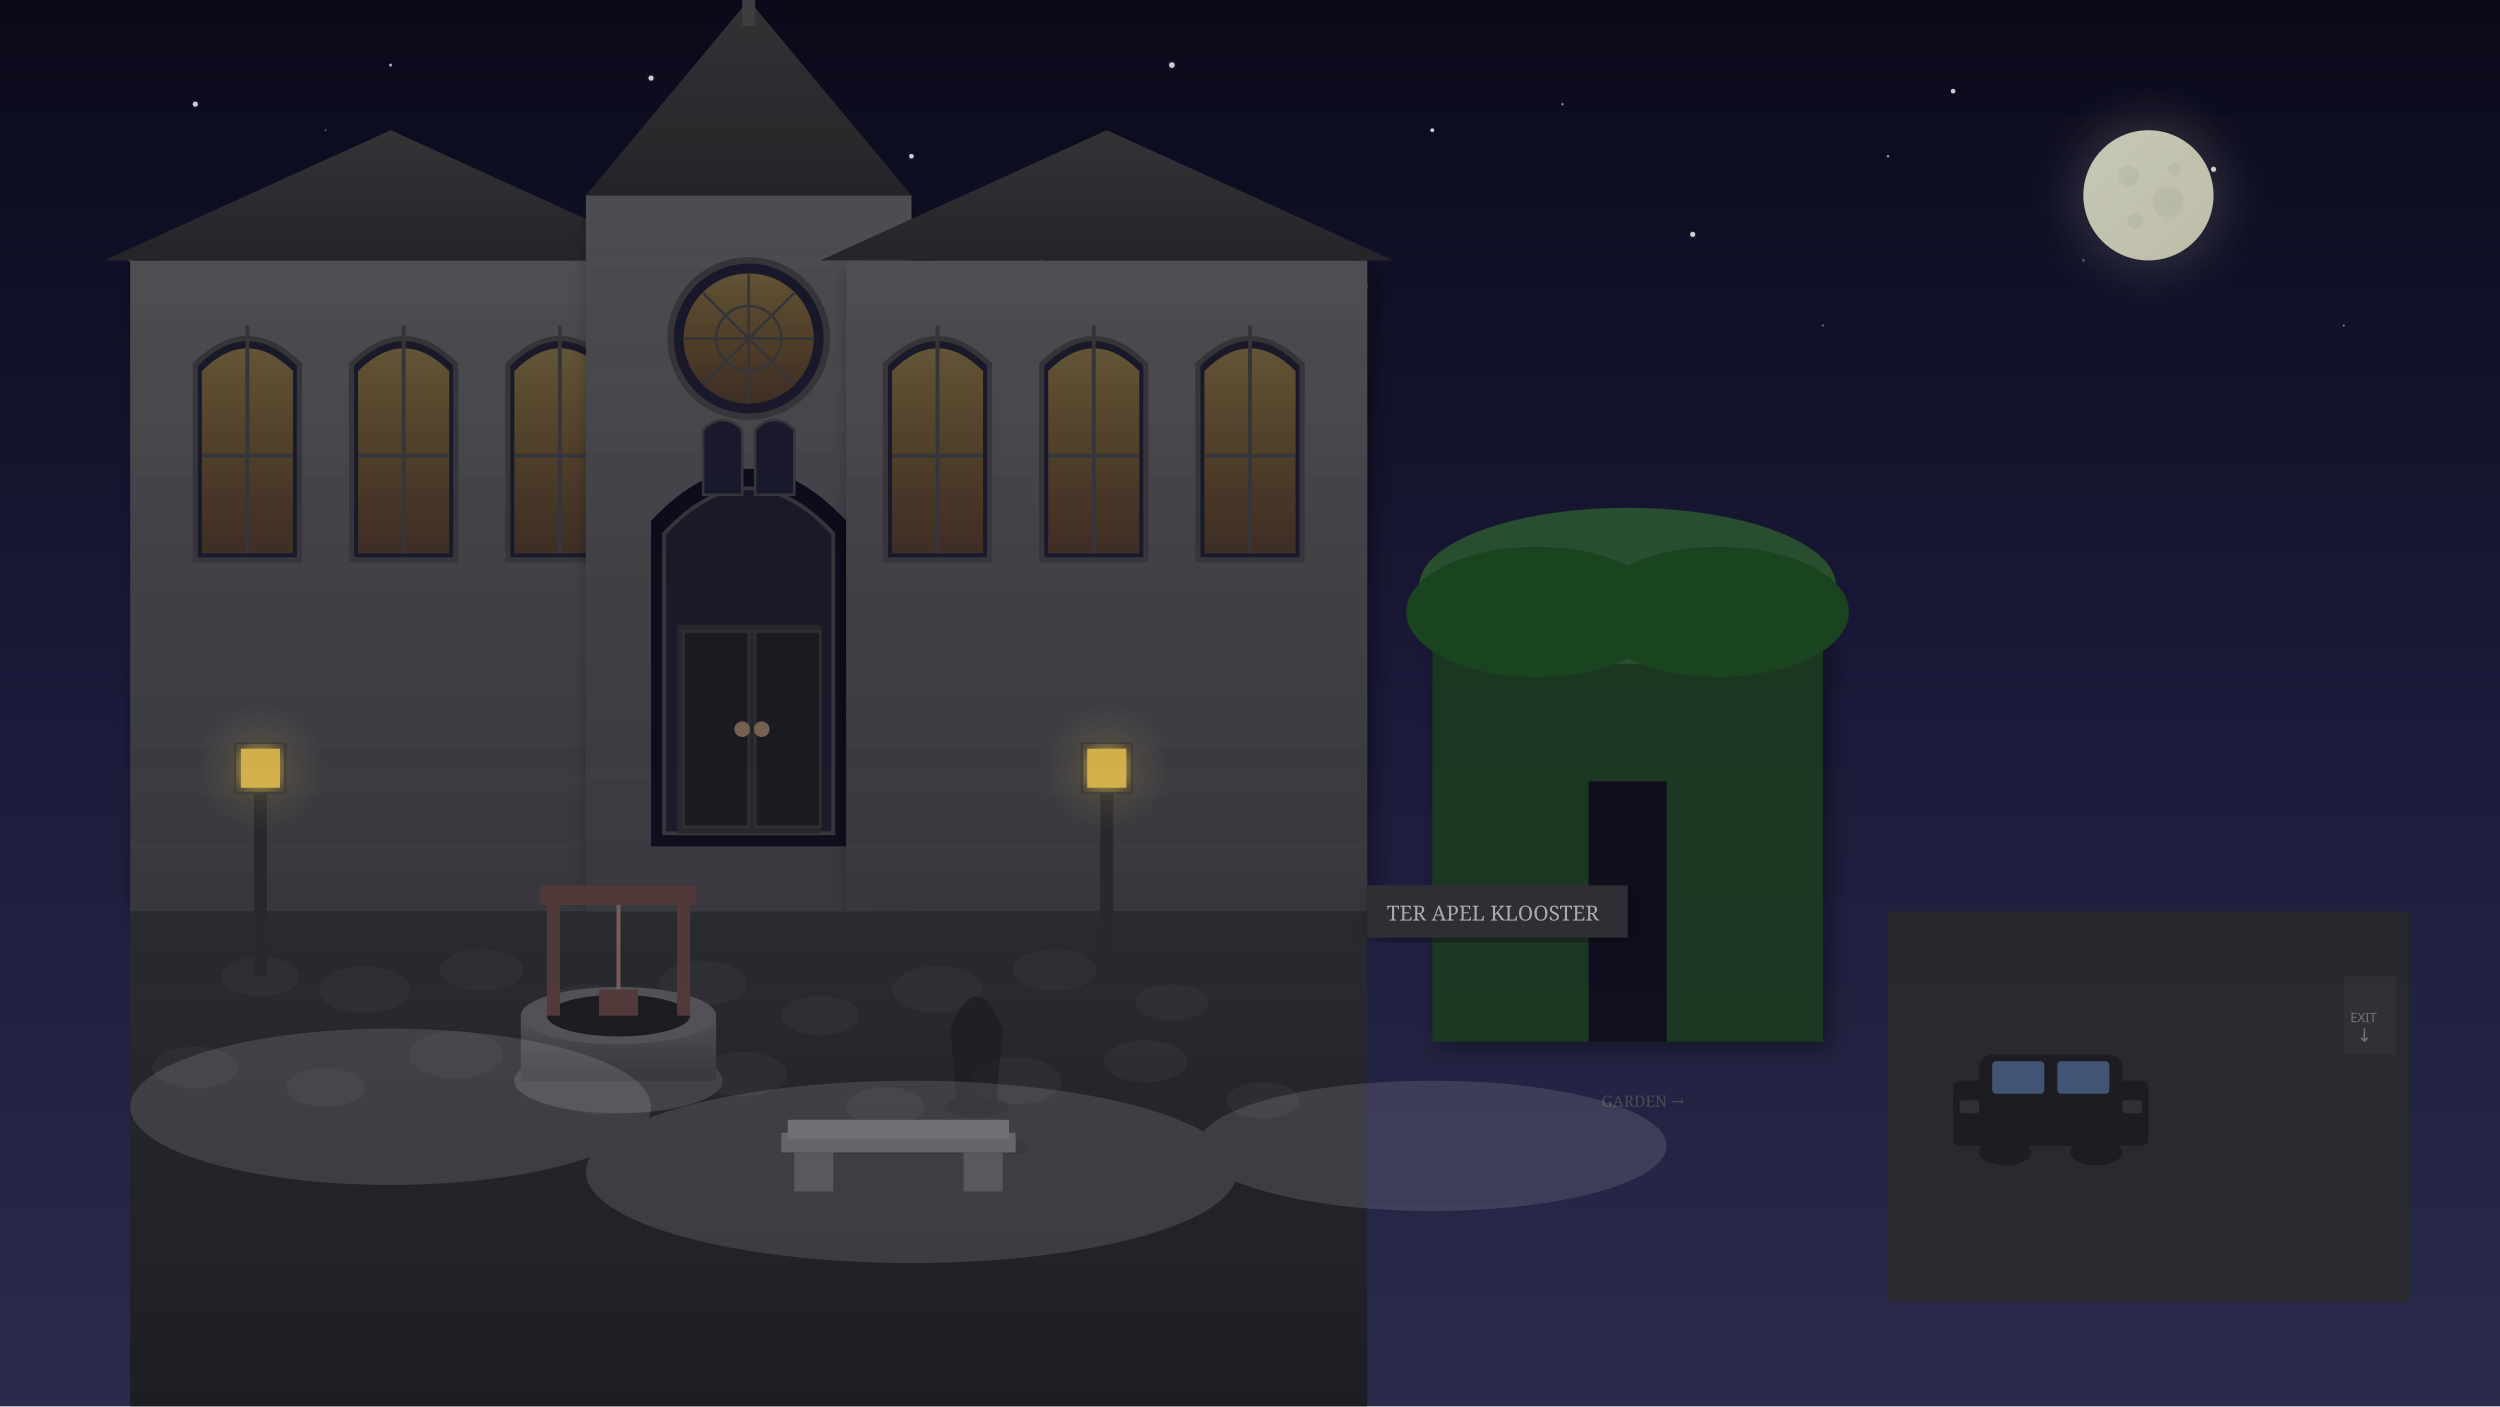
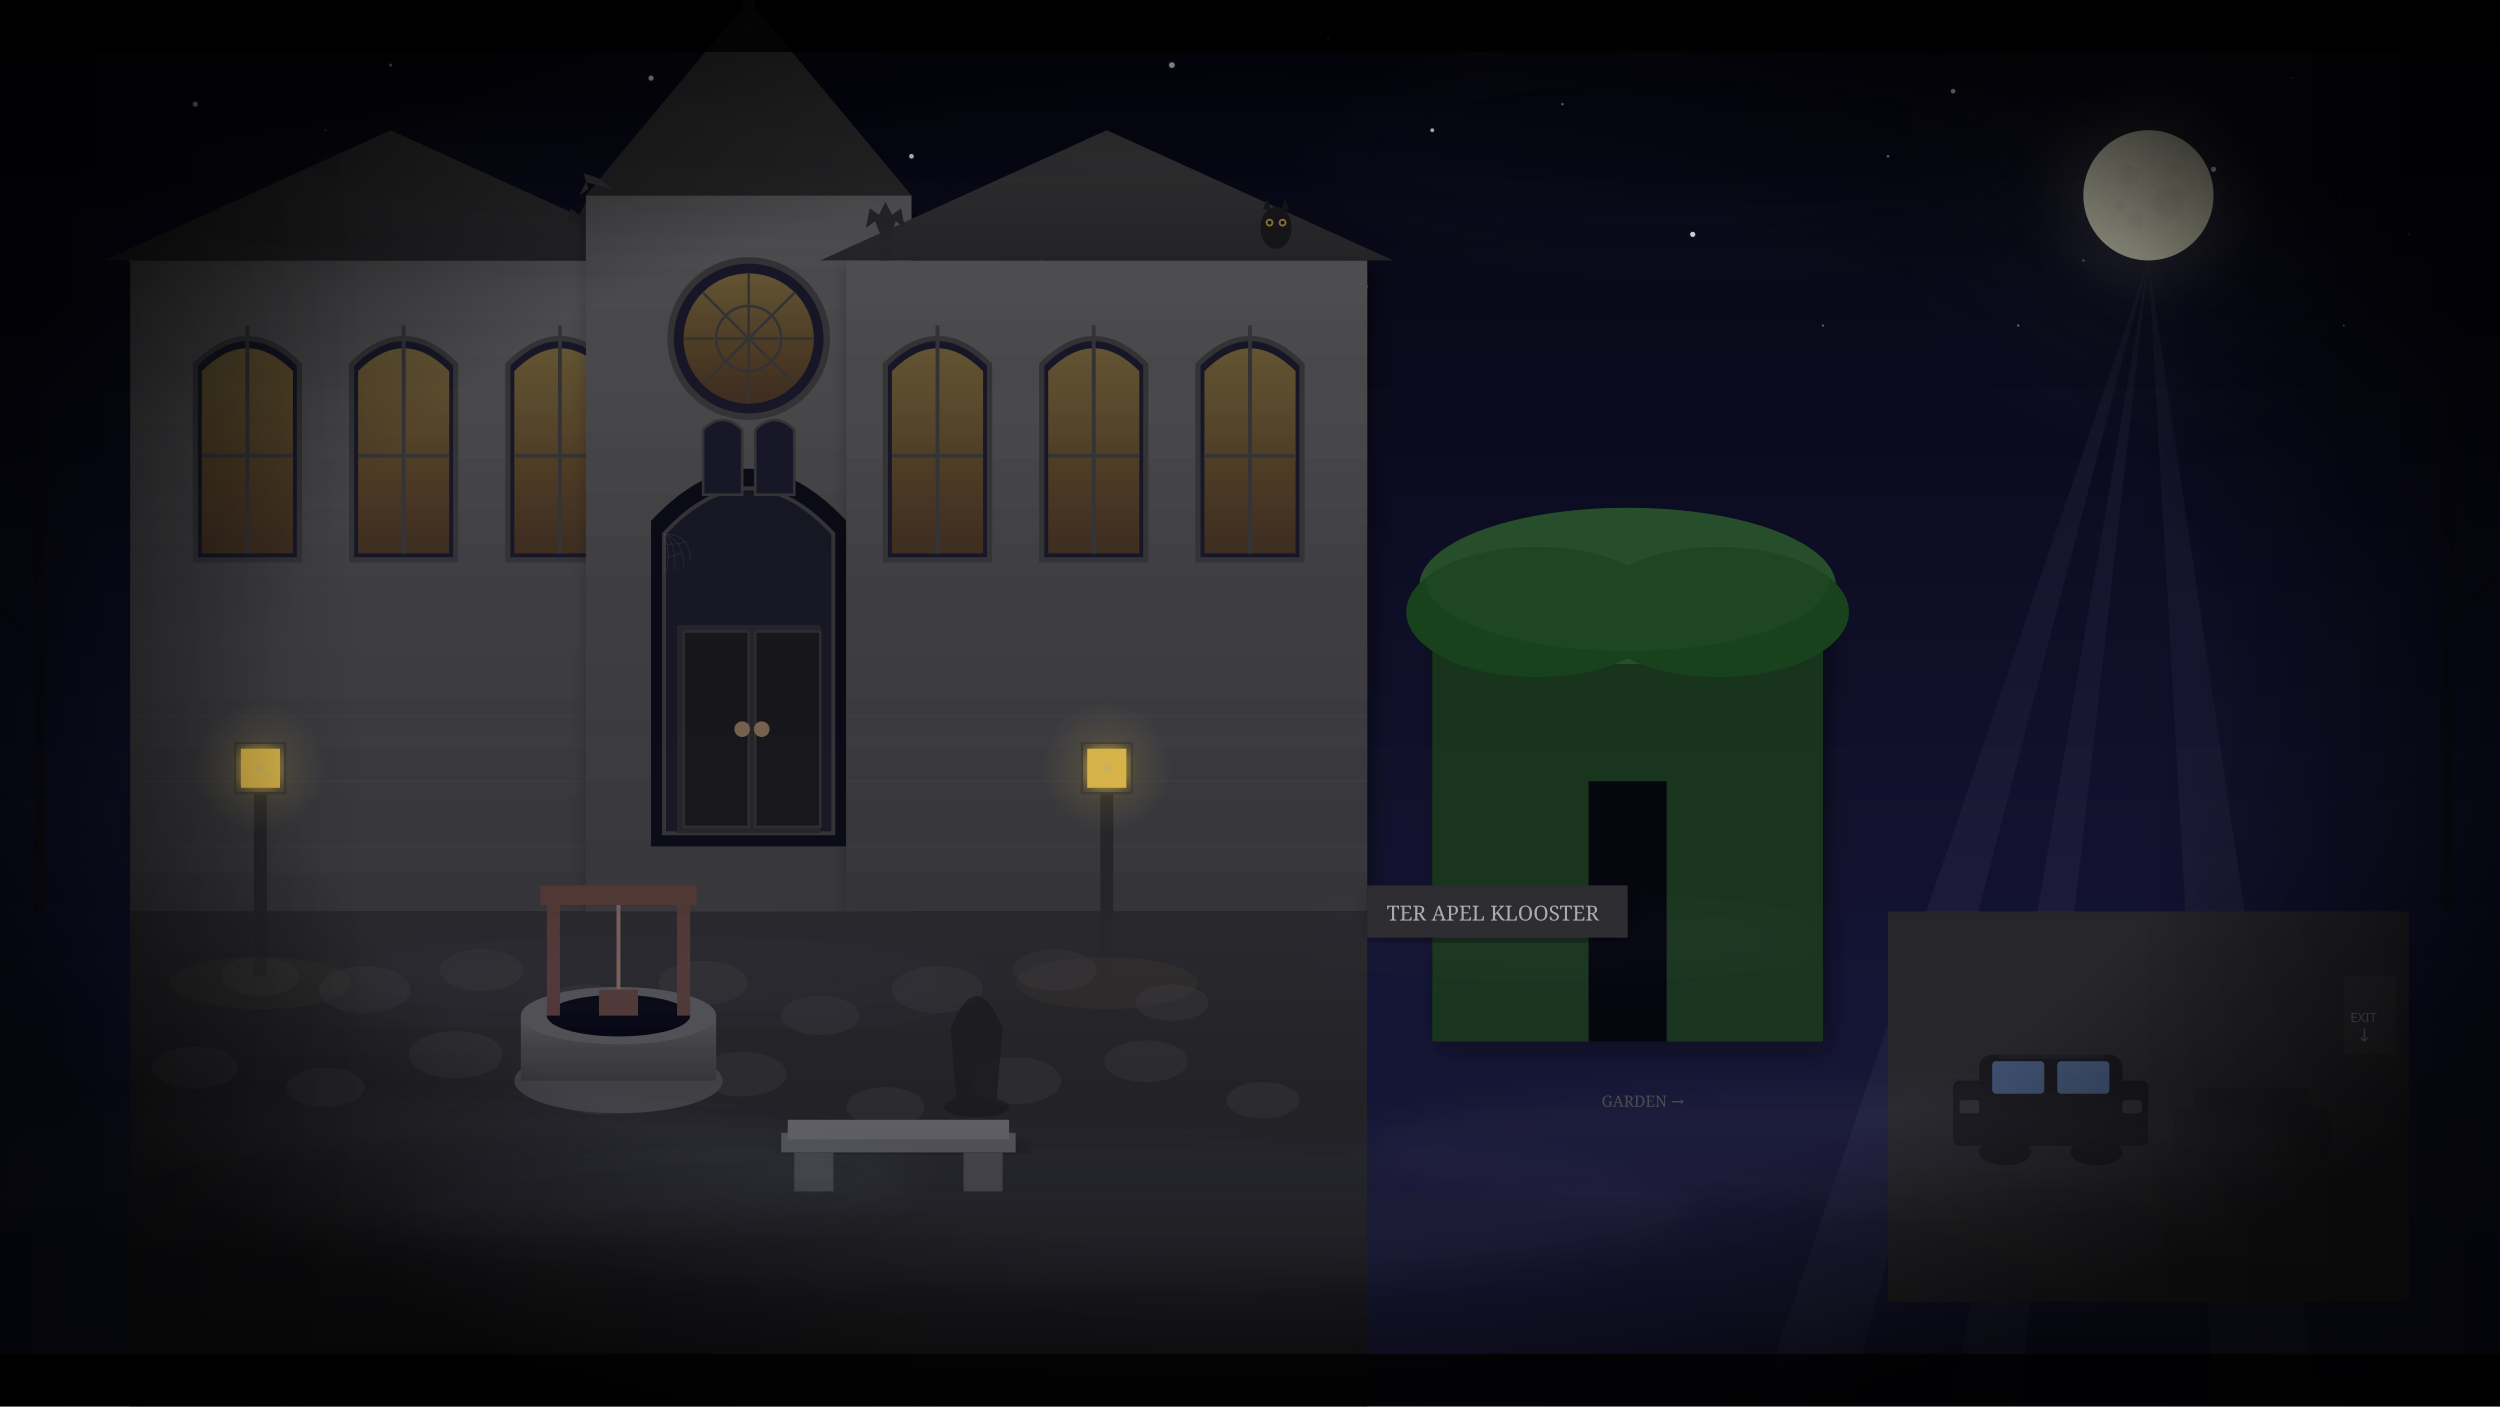
<svg xmlns="http://www.w3.org/2000/svg" viewBox="0 0 1920 1080">
  <defs>
    <linearGradient id="nightSkyGrad" x1="0%" y1="0%" x2="0%" y2="100%">
-       <stop offset="0%" style="stop-color:#0a0a1a" />
-       <stop offset="50%" style="stop-color:#1a1a3a" />
-       <stop offset="100%" style="stop-color:#2a2a4a" />
+       <stop offset="0%" style="stop-color:#050510" />
+       <stop offset="40%" style="stop-color:#0d0d25" />
+       <stop offset="70%" style="stop-color:#151535" />
+       <stop offset="100%" style="stop-color:#1a1a3a" />
    </linearGradient>
    <linearGradient id="stoneWallGrad" x1="0%" y1="0%" x2="0%" y2="100%">
      <stop offset="0%" style="stop-color:#5D5D5D" />
      <stop offset="50%" style="stop-color:#4A4A4A" />
      <stop offset="100%" style="stop-color:#3D3D3D" />
    </linearGradient>
    <linearGradient id="darkStoneGrad" x1="0%" y1="0%" x2="0%" y2="100%">
      <stop offset="0%" style="stop-color:#3D3D3D" />
      <stop offset="100%" style="stop-color:#2A2A2A" />
    </linearGradient>
    <linearGradient id="groundGrad" x1="0%" y1="0%" x2="0%" y2="100%">
      <stop offset="0%" style="stop-color:#2D2D2D" />
      <stop offset="100%" style="stop-color:#1A1A1A" />
    </linearGradient>
    <linearGradient id="moonGrad" x1="0%" y1="0%" x2="100%" y2="100%">
      <stop offset="0%" style="stop-color:#F5F5DC" />
      <stop offset="100%" style="stop-color:#E8E8C8" />
    </linearGradient>
    <radialGradient id="moonGlow" cx="50%" cy="50%" r="50%">
-       <stop offset="0%" style="stop-color:#F5F5DC;stop-opacity:0.3" />
+       <stop offset="0%" style="stop-color:#F5F5DC;stop-opacity:0.35" />
+       <stop offset="60%" style="stop-color:#C0C0A0;stop-opacity:0.12" />
      <stop offset="100%" style="stop-color:#F5F5DC;stop-opacity:0" />
+     </radialGradient>
+     <radialGradient id="moonHalo" cx="50%" cy="50%" r="50%">
+       <stop offset="0%" style="stop-color:#8888AA;stop-opacity:0.08" />
+       <stop offset="100%" style="stop-color:#8888AA;stop-opacity:0" />
    </radialGradient>
    <radialGradient id="lampGlow" cx="50%" cy="50%" r="50%">
      <stop offset="0%" style="stop-color:#FFD54F;stop-opacity:0.6" />
      <stop offset="50%" style="stop-color:#FFD54F;stop-opacity:0.2" />
      <stop offset="100%" style="stop-color:#FFD54F;stop-opacity:0" />
    </radialGradient>
+     <radialGradient id="lampGlowFlicker" cx="50%" cy="50%" r="50%">
+       <stop offset="0%" style="stop-color:#FFCC33;stop-opacity:0.7" />
+       <stop offset="30%" style="stop-color:#FFD54F;stop-opacity:0.4" />
+       <stop offset="70%" style="stop-color:#FF8800;stop-opacity:0.1" />
+       <stop offset="100%" style="stop-color:#FFD54F;stop-opacity:0" />
+     </radialGradient>
    <linearGradient id="windowGlowGrad" x1="0%" y1="0%" x2="0%" y2="100%">
      <stop offset="0%" style="stop-color:#FFD54F;stop-opacity:0.4" />
      <stop offset="100%" style="stop-color:#FFA000;stop-opacity:0.2" />
+     </linearGradient>
+     <linearGradient id="fogGrad1" x1="0%" y1="0%" x2="100%" y2="0%">
+       <stop offset="0%" style="stop-color:#8888AA;stop-opacity:0" />
+       <stop offset="30%" style="stop-color:#8888AA;stop-opacity:0.12" />
+       <stop offset="70%" style="stop-color:#8888AA;stop-opacity:0.12" />
+       <stop offset="100%" style="stop-color:#8888AA;stop-opacity:0" />
+     </linearGradient>
+     <linearGradient id="fogGrad2" x1="0%" y1="0%" x2="100%" y2="0%">
+       <stop offset="0%" style="stop-color:#9999BB;stop-opacity:0" />
+       <stop offset="40%" style="stop-color:#9999BB;stop-opacity:0.08" />
+       <stop offset="60%" style="stop-color:#9999BB;stop-opacity:0.08" />
+       <stop offset="100%" style="stop-color:#9999BB;stop-opacity:0" />
+     </linearGradient>
+     <linearGradient id="vignetteH" x1="0%" y1="0%" x2="100%" y2="0%">
+       <stop offset="0%" style="stop-color:#000;stop-opacity:0.7" />
+       <stop offset="15%" style="stop-color:#000;stop-opacity:0" />
+       <stop offset="85%" style="stop-color:#000;stop-opacity:0" />
+       <stop offset="100%" style="stop-color:#000;stop-opacity:0.7" />
+     </linearGradient>
+     <linearGradient id="vignetteV" x1="0%" y1="0%" x2="0%" y2="100%">
+       <stop offset="0%" style="stop-color:#000;stop-opacity:0.5" />
+       <stop offset="20%" style="stop-color:#000;stop-opacity:0" />
+       <stop offset="80%" style="stop-color:#000;stop-opacity:0" />
+       <stop offset="100%" style="stop-color:#000;stop-opacity:0.6" />
+     </linearGradient>
+     <radialGradient id="vignetteRadial" cx="50%" cy="50%" r="55%">
+       <stop offset="0%" style="stop-color:#000;stop-opacity:0" />
+       <stop offset="70%" style="stop-color:#000;stop-opacity:0" />
+       <stop offset="100%" style="stop-color:#000;stop-opacity:0.65" />
+     </radialGradient>
+     <linearGradient id="moonRayGrad" x1="0%" y1="0%" x2="0%" y2="100%">
+       <stop offset="0%" style="stop-color:#C0C0DD;stop-opacity:0.06" />
+       <stop offset="100%" style="stop-color:#C0C0DD;stop-opacity:0" />
    </linearGradient>
    <filter id="moonBlur">
      <feGaussianBlur stdDeviation="10" />
    </filter>
    <filter id="shadow">
      <feDropShadow dx="5" dy="5" stdDeviation="8" flood-opacity="0.5" />
    </filter>
    <filter id="glow">
      <feGaussianBlur stdDeviation="4" result="blur" />
      <feMerge>
        <feMergeNode in="blur" />
        <feMergeNode in="SourceGraphic" />
      </feMerge>
    </filter>
    <filter id="strongGlow">
      <feGaussianBlur stdDeviation="8" result="blur" />
      <feMerge>
        <feMergeNode in="blur" />
        <feMergeNode in="SourceGraphic" />
      </feMerge>
    </filter>
+     <filter id="softGlow">
+       <feGaussianBlur stdDeviation="3" result="blur" />
+       <feMerge>
+         <feMergeNode in="blur" />
+         <feMergeNode in="SourceGraphic" />
+       </feMerge>
+     </filter>
+     <filter id="filmGrain" x="0%" y="0%" width="100%" height="100%">
+       <feTurbulence type="fractalNoise" baseFrequency="0.85" numOctaves="4" stitchTiles="stitch" result="noise" />
+       <feColorMatrix type="saturate" values="0" in="noise" result="grayNoise" />
+       <feBlend in="SourceGraphic" in2="grayNoise" mode="multiply" result="blend" />
+       <feComponentTransfer in="blend">
+         <feFuncA type="linear" slope="1" />
+       </feComponentTransfer>
+     </filter>
+     <filter id="fogBlur">
+       <feGaussianBlur stdDeviation="20" />
+     </filter>
+     <filter id="mistBlur">
+       <feGaussianBlur stdDeviation="12" />
+     </filter>
  </defs>
  <rect width="1920" height="1080" fill="url(#nightSkyGrad)" />
+   <ellipse cx="400" cy="200" rx="350" ry="100" fill="#1a1a3a" opacity="0.15" filter="url(#fogBlur)" />
+   <ellipse cx="1300" cy="120" rx="280" ry="80" fill="#1a1a3a" opacity="0.1" filter="url(#fogBlur)" />
  <g fill="#fff">
    <circle cx="150" cy="80" r="2" filter="url(#glow)" />
    <circle cx="350" cy="150" r="1.5" filter="url(#glow)" />
    <circle cx="500" cy="60" r="2" filter="url(#glow)" />
    <circle cx="700" cy="120" r="1.8" filter="url(#glow)" />
    <circle cx="900" cy="50" r="2.2" filter="url(#glow)" />
    <circle cx="1100" cy="100" r="1.5" filter="url(#glow)" />
    <circle cx="1300" cy="180" r="2" filter="url(#glow)" />
    <circle cx="1500" cy="70" r="1.8" filter="url(#glow)" />
    <circle cx="1700" cy="130" r="2" filter="url(#glow)" />
    <circle cx="100" cy="200" r="1" opacity="0.5" />
    <circle cx="250" cy="100" r="0.8" opacity="0.4" />
    <circle cx="400" cy="220" r="1" opacity="0.6" />
    <circle cx="550" cy="180" r="0.8" opacity="0.5" />
    <circle cx="650" cy="250" r="1" opacity="0.4" />
    <circle cx="800" cy="200" r="0.8" opacity="0.6" />
    <circle cx="950" cy="150" r="1" opacity="0.5" />
    <circle cx="1050" cy="220" r="0.8" opacity="0.4" />
    <circle cx="1200" cy="80" r="1" opacity="0.6" />
    <circle cx="1400" cy="250" r="0.8" opacity="0.5" />
    <circle cx="1600" cy="200" r="1" opacity="0.4" />
    <circle cx="1800" cy="250" r="0.8" opacity="0.6" />
+     <circle cx="60" cy="40" r="0.7" opacity="0.3" />
+     <circle cx="1760" cy="60" r="0.9" opacity="0.35" />
+     <circle cx="1850" cy="180" r="0.8" opacity="0.4" />
+     <circle cx="450" cy="300" r="0.6" opacity="0.25" />
+     <circle cx="1020" cy="30" r="0.9" opacity="0.5" />
    <circle cx="300" cy="50" r="1.2" opacity="0.8">
-       <animate attributeName="opacity" values="0.8;0.3;0.8" dur="2s" repeatCount="indefinite" />
+       <animate attributeName="opacity" values="0.8;0.2;0.8" dur="3.5s" repeatCount="indefinite" />
    </circle>
    <circle cx="600" cy="90" r="1" opacity="0.7">
-       <animate attributeName="opacity" values="0.7;0.2;0.7" dur="3s" repeatCount="indefinite" />
+       <animate attributeName="opacity" values="0.7;0.1;0.7" dur="4.2s" repeatCount="indefinite" />
    </circle>
    <circle cx="1000" cy="170" r="1.2" opacity="0.8">
-       <animate attributeName="opacity" values="0.8;0.3;0.8" dur="2.5s" repeatCount="indefinite" />
+       <animate attributeName="opacity" values="0.8;0.15;0.8" dur="5s" repeatCount="indefinite" />
    </circle>
    <circle cx="1450" cy="120" r="1" opacity="0.7">
-       <animate attributeName="opacity" values="0.7;0.2;0.7" dur="2s" repeatCount="indefinite" />
-     </circle>
-   </g>
-   <circle cx="1650" cy="150" r="80" fill="url(#moonGlow)" filter="url(#moonBlur)" />
+       <animate attributeName="opacity" values="0.7;0.1;0.7" dur="3s" repeatCount="indefinite" />
+     </circle>
+     <circle cx="200" cy="280" r="0.8" opacity="0.6">
+       <animate attributeName="opacity" values="0.6;0.05;0.6" dur="6s" repeatCount="indefinite" />
+     </circle>
+     <circle cx="1550" cy="250" r="0.9" opacity="0.5">
+       <animate attributeName="opacity" values="0.5;0.1;0.5" dur="4.8s" repeatCount="indefinite" />
+     </circle>
+     <circle cx="820" cy="35" r="1.5" opacity="0" filter="url(#glow)">
+       <animate attributeName="opacity" values="0;0;0;0.9;0;0;0" dur="12s" repeatCount="indefinite" />
+     </circle>
+   </g>
+   <circle cx="1650" cy="150" r="200" fill="url(#moonHalo)">
+     <animate attributeName="opacity" values="0.6;0.8;0.6" dur="8s" repeatCount="indefinite" />
+   </circle>
+   <circle cx="1650" cy="150" r="90" fill="url(#moonGlow)" filter="url(#moonBlur)" />
  <circle cx="1650" cy="150" r="50" fill="url(#moonGrad)" />
  <g fill="#D0D0B8" opacity="0.3">
    <circle cx="1635" cy="135" r="8" />
    <circle cx="1665" cy="155" r="12" />
    <circle cx="1640" cy="170" r="6" />
    <circle cx="1670" cy="130" r="5" />
+     <circle cx="1628" cy="158" r="4" />
+   </g>
+   <g opacity="0.06">
+     <polygon points="1650,200 1500,1080 1550,1080" fill="#C0C0DD">
+       <animate attributeName="opacity" values="1;0.5;1" dur="7s" repeatCount="indefinite" />
+     </polygon>
+     <polygon points="1650,200 1700,1080 1780,1080" fill="#C0C0DD">
+       <animate attributeName="opacity" values="0.7;1;0.7" dur="9s" repeatCount="indefinite" />
+     </polygon>
+     <polygon points="1650,200 1350,1080 1420,1080" fill="#C0C0DD">
+       <animate attributeName="opacity" values="0.5;0.8;0.5" dur="11s" repeatCount="indefinite" />
+     </polygon>
+   </g>
+   <g opacity="0">
+     <ellipse cx="1650" cy="150" rx="120" ry="35" fill="#0d0d25" />
+     <ellipse cx="1610" cy="140" rx="80" ry="28" fill="#0d0d25" />
+     <ellipse cx="1690" cy="160" rx="90" ry="25" fill="#0d0d25" />
+     <animate attributeName="opacity" values="0;0;0.6;0.7;0.6;0;0;0;0;0" dur="30s" repeatCount="indefinite" />
+     <animateTransform attributeName="transform" type="translate" values="-300,0;0,0;300,0" dur="30s" repeatCount="indefinite" />
+   </g>
+   <g fill="#0a0a15" opacity="0.7">
+     <g transform="translate(30,320)">
+       <rect x="-4" y="0" width="8" height="380" rx="2" />
+       <line x1="0" y1="60" x2="-45" y2="10" stroke="#0a0a15" stroke-width="5" stroke-linecap="round" />
+       <line x1="0" y1="120" x2="55" y2="50" stroke="#0a0a15" stroke-width="4" stroke-linecap="round" />
+       <line x1="0" y1="180" x2="-35" y2="140" stroke="#0a0a15" stroke-width="3" stroke-linecap="round" />
+       <line x1="-45" y1="10" x2="-65" y2="-15" stroke="#0a0a15" stroke-width="3" stroke-linecap="round" />
+       <line x1="55" y1="50" x2="75" y2="25" stroke="#0a0a15" stroke-width="2" stroke-linecap="round" />
+     </g>
+     <g transform="translate(1880,280)">
+       <rect x="-5" y="0" width="10" height="420" rx="2" />
+       <line x1="0" y1="50" x2="50" y2="-10" stroke="#0a0a15" stroke-width="5" stroke-linecap="round" />
+       <line x1="0" y1="130" x2="-60" y2="70" stroke="#0a0a15" stroke-width="4" stroke-linecap="round" />
+       <line x1="0" y1="200" x2="40" y2="160" stroke="#0a0a15" stroke-width="3" stroke-linecap="round" />
+       <line x1="50" y1="-10" x2="70" y2="-35" stroke="#0a0a15" stroke-width="3" stroke-linecap="round" />
+       <line x1="-60" y1="70" x2="-80" y2="40" stroke="#0a0a15" stroke-width="2" stroke-linecap="round" />
+     </g>
  </g>
  <g transform="translate(100, 200)">
    <rect width="400" height="500" fill="url(#stoneWallGrad)" filter="url(#shadow)" />
    <g stroke="#555" stroke-width="1" opacity="0.3">
      <line x1="0" y1="50" x2="400" y2="50" />
      <line x1="0" y1="100" x2="400" y2="100" />
      <line x1="0" y1="150" x2="400" y2="150" />
      <line x1="0" y1="200" x2="400" y2="200" />
      <line x1="0" y1="250" x2="400" y2="250" />
      <line x1="0" y1="300" x2="400" y2="300" />
      <line x1="0" y1="350" x2="400" y2="350" />
      <line x1="0" y1="400" x2="400" y2="400" />
      <line x1="0" y1="450" x2="400" y2="450" />
    </g>
    <g transform="translate(50, 80)">
      <path d="M0,150 L0,0 Q40,-40 80,0 L80,150 Z" fill="#1a1a2a" stroke="#3D3D3D" stroke-width="4" />
-       <path d="M5,145 L5,5 Q40,-30 75,5 L75,145 Z" fill="url(#windowGlowGrad)" />
+       <path d="M5,145 L5,5 Q40,-30 75,5 L75,145 Z" fill="url(#windowGlowGrad)">
+         <animate attributeName="opacity" values="1;0.6;0.8;1;0.7;1" dur="7s" repeatCount="indefinite" />
+       </path>
      <line x1="40" y1="-30" x2="40" y2="145" stroke="#3D3D3D" stroke-width="3" />
      <line x1="5" y1="70" x2="75" y2="70" stroke="#3D3D3D" stroke-width="3" />
    </g>
    <g transform="translate(170, 80)">
      <path d="M0,150 L0,0 Q40,-40 80,0 L80,150 Z" fill="#1a1a2a" stroke="#3D3D3D" stroke-width="4" />
-       <path d="M5,145 L5,5 Q40,-30 75,5 L75,145 Z" fill="url(#windowGlowGrad)" />
+       <path d="M5,145 L5,5 Q40,-30 75,5 L75,145 Z" fill="url(#windowGlowGrad)">
+         <animate attributeName="opacity" values="0.8;1;0.6;0.9;1;0.7" dur="5.5s" repeatCount="indefinite" />
+       </path>
      <line x1="40" y1="-30" x2="40" y2="145" stroke="#3D3D3D" stroke-width="3" />
      <line x1="5" y1="70" x2="75" y2="70" stroke="#3D3D3D" stroke-width="3" />
    </g>
    <g transform="translate(290, 80)">
      <path d="M0,150 L0,0 Q40,-40 80,0 L80,150 Z" fill="#1a1a2a" stroke="#3D3D3D" stroke-width="4" />
-       <path d="M5,145 L5,5 Q40,-30 75,5 L75,145 Z" fill="url(#windowGlowGrad)" />
+       <path d="M5,145 L5,5 Q40,-30 75,5 L75,145 Z" fill="url(#windowGlowGrad)">
+         <animate attributeName="opacity" values="0.7;0.9;1;0.5;0.8;1" dur="8s" repeatCount="indefinite" />
+       </path>
      <line x1="40" y1="-30" x2="40" y2="145" stroke="#3D3D3D" stroke-width="3" />
      <line x1="5" y1="70" x2="75" y2="70" stroke="#3D3D3D" stroke-width="3" />
    </g>
    <polygon points="-20,0 200,-100 420,0" fill="url(#darkStoneGrad)" />
+     <g transform="translate(350,-10)" fill="#2A2A2A">
+       <path d="M0,0 L-8,-20 L-15,-15 L-12,-30 L-5,-25 L0,-35 L5,-25 L12,-30 L15,-15 L8,-20 Z" />
+       <rect x="-4" y="0" width="8" height="10" />
+     </g>
  </g>
  <g transform="translate(450, 50)">
    <rect y="100" width="250" height="600" fill="url(#stoneWallGrad)" filter="url(#shadow)" />
    <polygon points="0,100 125,-50 250,100" fill="url(#darkStoneGrad)" />
    <g transform="translate(125, -80)" fill="#4A4A4A">
      <rect x="-5" y="0" width="10" height="50" />
      <rect x="-20" y="10" width="40" height="10" />
+       <rect x="-7" y="-2" width="14" height="54" fill="#8888AA" opacity="0" filter="url(#softGlow)">
+         <animate attributeName="opacity" values="0;0.15;0;0;0" dur="10s" repeatCount="indefinite" />
+       </rect>
    </g>
    <g transform="translate(50, 150)">
      <circle r="60" cx="75" cy="60" fill="#1a1a2a" stroke="#3D3D3D" stroke-width="5" />
-       <circle r="50" cx="75" cy="60" fill="url(#windowGlowGrad)" />
+       <circle r="50" cx="75" cy="60" fill="url(#windowGlowGrad)">
+         <animate attributeName="opacity" values="1;0.5;0.8;0.3;0.9;1" dur="12s" repeatCount="indefinite" />
+       </circle>
      <g stroke="#3D3D3D" stroke-width="2" fill="none">
        <circle r="25" cx="75" cy="60" />
        <line x1="75" y1="10" x2="75" y2="110" />
        <line x1="25" y1="60" x2="125" y2="60" />
        <line x1="40" y1="25" x2="110" y2="95" />
        <line x1="40" y1="95" x2="110" y2="25" />
      </g>
    </g>
    <g transform="translate(50, 350)">
      <path d="M0,250 L0,0 Q75,-80 150,0 L150,250 Z" fill="#0a0a15" />
      <path d="M10,240 L10,10 Q75,-60 140,10 L140,240 Z" fill="#1a1a25" stroke="#3D3D3D" stroke-width="3" />
      <rect x="20" y="80" width="110" height="160" fill="#2a2a2a" />
      <rect x="25" y="85" width="50" height="150" fill="#1a1a1a" stroke="#333" stroke-width="2" />
      <rect x="80" y="85" width="50" height="150" fill="#1a1a1a" stroke="#333" stroke-width="2" />
      <circle cx="70" cy="160" r="6" fill="#8B7355" />
      <circle cx="85" cy="160" r="6" fill="#8B7355" />
+       <g stroke="#666" stroke-width="0.5" opacity="0.35" fill="none">
+         <path d="M10,10 Q30,10 30,30" />
+         <path d="M10,10 Q25,15 25,35" />
+         <path d="M10,10 Q20,18 18,38" />
+         <path d="M10,10 Q15,22 12,40" />
+         <line x1="10" y1="10" x2="10" y2="40" />
+         <path d="M12,18 Q22,18 28,16" />
+         <path d="M11,28 Q18,27 24,24" />
+       </g>
    </g>
    <g transform="translate(90, 280)">
      <path d="M0,50 L0,0 Q15,-15 30,0 L30,50 Z" fill="#1a1a2a" stroke="#3D3D3D" stroke-width="2" />
    </g>
    <g transform="translate(130, 280)">
      <path d="M0,50 L0,0 Q15,-15 30,0 L30,50 Z" fill="#1a1a2a" stroke="#3D3D3D" stroke-width="2" />
+     </g>
+     <g transform="translate(20, 95)" fill="#3D3D3D">
+       <path d="M0,0 L-20,-5 L-25,5 L-18,0 L-22,-12 L-10,-8 L0,0 Z" />
    </g>
  </g>
  <g transform="translate(650, 200)">
    <rect width="400" height="500" fill="url(#stoneWallGrad)" filter="url(#shadow)" />
    <g stroke="#555" stroke-width="1" opacity="0.3">
      <line x1="0" y1="50" x2="400" y2="50" />
      <line x1="0" y1="100" x2="400" y2="100" />
      <line x1="0" y1="150" x2="400" y2="150" />
      <line x1="0" y1="200" x2="400" y2="200" />
      <line x1="0" y1="250" x2="400" y2="250" />
      <line x1="0" y1="300" x2="400" y2="300" />
      <line x1="0" y1="350" x2="400" y2="350" />
      <line x1="0" y1="400" x2="400" y2="400" />
      <line x1="0" y1="450" x2="400" y2="450" />
    </g>
    <g transform="translate(30, 80)">
      <path d="M0,150 L0,0 Q40,-40 80,0 L80,150 Z" fill="#1a1a2a" stroke="#3D3D3D" stroke-width="4" />
-       <path d="M5,145 L5,5 Q40,-30 75,5 L75,145 Z" fill="url(#windowGlowGrad)" />
+       <path d="M5,145 L5,5 Q40,-30 75,5 L75,145 Z" fill="url(#windowGlowGrad)">
+         <animate attributeName="opacity" values="1;0.7;0.9;0.5;1" dur="6s" repeatCount="indefinite" />
+       </path>
      <line x1="40" y1="-30" x2="40" y2="145" stroke="#3D3D3D" stroke-width="3" />
      <line x1="5" y1="70" x2="75" y2="70" stroke="#3D3D3D" stroke-width="3" />
    </g>
    <g transform="translate(150, 80)">
      <path d="M0,150 L0,0 Q40,-40 80,0 L80,150 Z" fill="#1a1a2a" stroke="#3D3D3D" stroke-width="4" />
-       <path d="M5,145 L5,5 Q40,-30 75,5 L75,145 Z" fill="url(#windowGlowGrad)" />
+       <path d="M5,145 L5,5 Q40,-30 75,5 L75,145 Z" fill="url(#windowGlowGrad)">
+         <animate attributeName="opacity" values="0.6;1;0.7;0.9;0.5;0.8" dur="9s" repeatCount="indefinite" />
+       </path>
      <line x1="40" y1="-30" x2="40" y2="145" stroke="#3D3D3D" stroke-width="3" />
      <line x1="5" y1="70" x2="75" y2="70" stroke="#3D3D3D" stroke-width="3" />
    </g>
    <g transform="translate(270, 80)">
      <path d="M0,150 L0,0 Q40,-40 80,0 L80,150 Z" fill="#1a1a2a" stroke="#3D3D3D" stroke-width="4" />
-       <path d="M5,145 L5,5 Q40,-30 75,5 L75,145 Z" fill="url(#windowGlowGrad)" />
+       <path d="M5,145 L5,5 Q40,-30 75,5 L75,145 Z" fill="url(#windowGlowGrad)">
+         <animate attributeName="opacity" values="0.9;0.5;1;0.6;0.8;1" dur="7.5s" repeatCount="indefinite" />
+       </path>
      <line x1="40" y1="-30" x2="40" y2="145" stroke="#3D3D3D" stroke-width="3" />
      <line x1="5" y1="70" x2="75" y2="70" stroke="#3D3D3D" stroke-width="3" />
    </g>
    <polygon points="-20,0 200,-100 420,0" fill="url(#darkStoneGrad)" />
+     <g transform="translate(30,-10)" fill="#2A2A2A">
+       <path d="M0,0 L8,-20 L15,-15 L12,-30 L5,-25 L0,-35 L-5,-25 L-12,-30 L-15,-15 L-8,-20 Z" />
+       <rect x="-4" y="0" width="8" height="10" />
+     </g>
  </g>
  <rect x="100" y="700" width="950" height="380" fill="url(#groundGrad)" />
  <g fill="#3A3A3A" opacity="0.5">
    <ellipse cx="200" cy="750" rx="30" ry="15" />
    <ellipse cx="280" cy="760" rx="35" ry="18" />
    <ellipse cx="370" cy="745" rx="32" ry="16" />
    <ellipse cx="450" cy="770" rx="28" ry="14" />
    <ellipse cx="540" cy="755" rx="34" ry="17" />
    <ellipse cx="630" cy="780" rx="30" ry="15" />
    <ellipse cx="720" cy="760" rx="35" ry="18" />
    <ellipse cx="810" cy="745" rx="32" ry="16" />
    <ellipse cx="900" cy="770" rx="28" ry="14" />
    <ellipse cx="150" cy="820" rx="33" ry="16" />
    <ellipse cx="250" cy="835" rx="30" ry="15" />
    <ellipse cx="350" cy="810" rx="36" ry="18" />
    <ellipse cx="460" cy="840" rx="32" ry="16" />
    <ellipse cx="570" cy="825" rx="34" ry="17" />
    <ellipse cx="680" cy="850" rx="30" ry="15" />
    <ellipse cx="780" cy="830" rx="35" ry="18" />
    <ellipse cx="880" cy="815" rx="32" ry="16" />
    <ellipse cx="970" cy="845" rx="28" ry="14" />
  </g>
+   <g fill="#8888BB" opacity="0">
+     <ellipse cx="350" cy="810" rx="6" ry="2">
+       <animate attributeName="opacity" values="0;0.2;0;0;0" dur="5s" repeatCount="indefinite" />
+     </ellipse>
+     <ellipse cx="630" cy="780" rx="5" ry="2">
+       <animate attributeName="opacity" values="0;0;0.15;0;0" dur="7s" repeatCount="indefinite" />
+     </ellipse>
+     <ellipse cx="810" cy="745" rx="4" ry="1.5">
+       <animate attributeName="opacity" values="0;0;0;0.2;0" dur="6s" repeatCount="indefinite" />
+     </ellipse>
+     <ellipse cx="460" cy="840" rx="5" ry="2">
+       <animate attributeName="opacity" values="0;0.18;0;0;0;0" dur="8s" repeatCount="indefinite" />
+     </ellipse>
+   </g>
  <g transform="translate(400, 750)">
    <ellipse cx="75" cy="80" rx="80" ry="25" fill="#4A4A4A" />
    <rect x="0" y="30" width="150" height="50" fill="url(#stoneWallGrad)" />
    <ellipse cx="75" cy="30" rx="75" ry="22" fill="#5D5D5D" />
-     <ellipse cx="75" cy="30" rx="55" ry="16" fill="#1a1a1a" />
+     <ellipse cx="75" cy="30" rx="55" ry="16" fill="#050510" />
    <rect x="20" y="-60" width="10" height="90" fill="#5D4037" />
    <rect x="120" y="-60" width="10" height="90" fill="#5D4037" />
    <rect x="15" y="-70" width="120" height="15" fill="#5D4037" />
-     <line x1="75" y1="-55" x2="75" y2="10" stroke="#8D6E63" stroke-width="3" />
-     <rect x="60" y="10" width="30" height="20" fill="#5D4037" />
+     <g>
+       <line x1="75" y1="-55" x2="75" y2="10" stroke="#8D6E63" stroke-width="3" />
+       <rect x="60" y="10" width="30" height="20" fill="#5D4037" />
+       <animateTransform attributeName="transform" type="rotate" values="-1,75,-30;1,75,-30;-1,75,-30" dur="4s" repeatCount="indefinite" />
+     </g>
+     <ellipse cx="75" cy="30" rx="40" ry="12" fill="#225533" opacity="0" filter="url(#softGlow)">
+       <animate attributeName="opacity" values="0;0;0.15;0.1;0;0;0;0;0;0" dur="15s" repeatCount="indefinite" />
+     </ellipse>
  </g>
  <g transform="translate(200, 600)">
    <rect x="-5" y="0" width="10" height="150" fill="#2A2A2A" />
    <rect x="-20" y="-30" width="40" height="40" fill="#333" />
    <rect x="-15" y="-25" width="30" height="30" fill="#FFD54F" filter="url(#strongGlow)">
-       <animate attributeName="opacity" values="0.8;1;0.8" dur="3s" repeatCount="indefinite" />
+       <animate attributeName="opacity" values="0.8;0.9;0.3;0.8;1;0.7;0.85;0.4;0.9;0.8" dur="4s" repeatCount="indefinite" />
    </rect>
-     <circle cx="0" cy="-10" r="50" fill="url(#lampGlow)" opacity="0.5" />
+     <circle cx="0" cy="-10" r="50" fill="url(#lampGlow)" opacity="0.5">
+       <animate attributeName="opacity" values="0.5;0.6;0.2;0.5;0.65;0.4;0.55;0.25;0.6;0.5" dur="4s" repeatCount="indefinite" />
+     </circle>
+     <ellipse cx="0" cy="155" rx="70" ry="20" fill="#FFD54F" opacity="0.04">
+       <animate attributeName="opacity" values="0.04;0.06;0.01;0.04;0.05;0.03" dur="4s" repeatCount="indefinite" />
+     </ellipse>
+     <circle cx="0" cy="-10" r="3" fill="#CCCCAA" opacity="0.4">
+       <animateMotion path="M0,0 C15,-15 20,10 0,0 C-15,15 -20,-10 0,0" dur="2.5s" repeatCount="indefinite" />
+       <animate attributeName="opacity" values="0.4;0.1;0.4;0.3;0.1;0.4" dur="2.5s" repeatCount="indefinite" />
+     </circle>
+     <circle cx="5" cy="-5" r="2" fill="#CCCCAA" opacity="0.3">
+       <animateMotion path="M0,0 C-12,12 18,-8 0,0 C12,-18 -18,12 0,0" dur="3.2s" repeatCount="indefinite" />
+       <animate attributeName="opacity" values="0.3;0.05;0.3;0.15;0.3" dur="3.2s" repeatCount="indefinite" />
+     </circle>
  </g>
  <g transform="translate(850, 600)">
    <rect x="-5" y="0" width="10" height="150" fill="#2A2A2A" />
    <rect x="-20" y="-30" width="40" height="40" fill="#333" />
    <rect x="-15" y="-25" width="30" height="30" fill="#FFD54F" filter="url(#strongGlow)">
-       <animate attributeName="opacity" values="1;0.8;1" dur="2.5s" repeatCount="indefinite" />
+       <animate attributeName="opacity" values="1;0.75;0.9;0.4;0.8;1;0.6;0.85;0.95;1" dur="3.5s" repeatCount="indefinite" />
    </rect>
-     <circle cx="0" cy="-10" r="50" fill="url(#lampGlow)" opacity="0.5" />
+     <circle cx="0" cy="-10" r="50" fill="url(#lampGlow)" opacity="0.5">
+       <animate attributeName="opacity" values="0.5;0.35;0.55;0.2;0.45;0.5;0.3;0.5" dur="3.5s" repeatCount="indefinite" />
+     </circle>
+     <ellipse cx="0" cy="155" rx="70" ry="20" fill="#FFD54F" opacity="0.04">
+       <animate attributeName="opacity" values="0.04;0.02;0.05;0.01;0.04" dur="3.5s" repeatCount="indefinite" />
+     </ellipse>
+     <circle cx="0" cy="-10" r="2.5" fill="#CCCCAA" opacity="0.35">
+       <animateMotion path="M0,0 C18,-10 -5,20 0,0 C-18,10 5,-20 0,0" dur="2.8s" repeatCount="indefinite" />
+       <animate attributeName="opacity" values="0.35;0.1;0.35;0.2;0.35" dur="2.8s" repeatCount="indefinite" />
+     </circle>
  </g>
  <g transform="translate(600, 850)">
    <rect y="20" width="180" height="15" fill="#5D5D5D" filter="url(#shadow)" />
    <rect x="10" y="35" width="30" height="30" fill="#4A4A4A" />
    <rect x="140" y="35" width="30" height="30" fill="#4A4A4A" />
    <rect x="5" y="10" width="170" height="15" fill="#6D6D6D" />
  </g>
  <g transform="translate(1100, 450)">
    <rect width="300" height="350" fill="#1a3d1a" filter="url(#shadow)" />
    <ellipse cx="150" cy="0" rx="160" ry="60" fill="#2E5D2E" />
    <ellipse cx="80" cy="20" rx="100" ry="50" fill="#1a4d1a" />
    <ellipse cx="220" cy="20" rx="100" ry="50" fill="#1a4d1a" />
-     <rect x="120" y="150" width="60" height="200" fill="#0a0a15" />
+     <g>
+       <ellipse cx="150" cy="-5" rx="155" ry="55" fill="#2a5a2a" opacity="0.4">
+         <animateTransform attributeName="transform" type="translate" values="0,0;3,-1;0,0;-2,1;0,0" dur="6s" repeatCount="indefinite" />
+       </ellipse>
+     </g>
+     <rect x="120" y="150" width="60" height="200" fill="#030308" />
+     <rect x="135" y="200" width="30" height="3" fill="#1a1a1a" opacity="0">
+       <animate attributeName="opacity" values="0;0;0;0;0.3;0;0;0;0;0;0;0" dur="20s" repeatCount="indefinite" />
+     </rect>
    <text x="130" y="400" fill="#555" font-family="serif" font-size="12">GARDEN →</text>
  </g>
  <g transform="translate(750, 750)" opacity="0.7">
    <ellipse cx="0" cy="100" rx="25" ry="8" fill="#0a0a0a" opacity="0.5" />
    <path d="M-15,100 L-20,40 Q0,-10 20,40 L15,100 Z" fill="#1a1a1a" />
    <circle cy="30" r="12" fill="#1a1a1a" />
-     <animate attributeName="opacity" values="0.7;0.5;0.7" dur="4s" repeatCount="indefinite" />
+     <animate attributeName="opacity" values="0.7;0.5;0.3;0.5;0.7" dur="6s" repeatCount="indefinite" />
+     <animateTransform attributeName="transform" type="translate" values="750,750;752,750;750,750;748,750;750,750" dur="8s" repeatCount="indefinite" />
+   </g>
+   <g transform="translate(1050, 680)" opacity="0">
+     <path d="M0,40 L-6,15 Q0,-5 6,15 Z" fill="#0d0d0d" />
+     <circle cy="10" r="5" fill="#0d0d0d" />
+     <animate attributeName="opacity" values="0;0;0;0;0;0;0;0.25;0.3;0;0;0;0;0;0;0;0;0;0;0" dur="25s" repeatCount="indefinite" />
  </g>
  <g transform="translate(1450, 700)">
    <rect width="400" height="300" fill="#2a2a2a" />
    <g transform="translate(50, 100)">
      <rect y="30" width="150" height="50" fill="#1a1a1a" rx="5" />
      <rect x="20" y="10" width="110" height="40" fill="#1a1a1a" rx="10" />
      <rect x="30" y="15" width="40" height="25" fill="#4a6080" rx="3" />
      <rect x="80" y="15" width="40" height="25" fill="#4a6080" rx="3" />
      <ellipse cx="40" cy="85" rx="20" ry="10" fill="#1a1a1a" />
      <ellipse cx="110" cy="85" rx="20" ry="10" fill="#1a1a1a" />
      <rect x="5" y="45" width="15" height="10" fill="#333" rx="2" />
      <rect x="130" y="45" width="15" height="10" fill="#333" rx="2" />
-     </g>
-     <g transform="translate(220, 120)" opacity="0.6">
-       <rect y="30" width="120" height="40" fill="#2a2a2a" rx="5" />
-       <rect x="15" y="15" width="90" height="30" fill="#2a2a2a" rx="8" />
+       <rect x="35" y="10" width="80" height="3" fill="#6666AA" opacity="0.1" rx="1">
+         <animate attributeName="opacity" values="0.1;0.15;0.08;0.12;0.1" dur="7s" repeatCount="indefinite" />
+       </rect>
+     </g>
+     <g transform="translate(220, 120)" opacity="0.5">
+       <rect y="30" width="120" height="40" fill="#222" rx="5" />
+       <rect x="15" y="15" width="90" height="30" fill="#222" rx="8" />
    </g>
    <rect x="350" y="50" width="40" height="60" fill="#333" />
    <text x="355" y="85" fill="#888" font-family="sans-serif" font-size="10">EXIT</text>
    <text x="360" y="100" fill="#888" font-family="sans-serif" font-size="14">↓</text>
  </g>
-   <g opacity="0.15">
-     <ellipse cx="300" cy="850" rx="200" ry="60" fill="#fff" />
-     <ellipse cx="700" cy="900" rx="250" ry="70" fill="#fff" />
-     <ellipse cx="1100" cy="880" rx="180" ry="50" fill="#fff" />
+   <g opacity="0.6">
+     <g>
+       <path d="M0,-2 L-8,-6 L-12,-2 L-8,-3 L0,0 L8,-3 L12,-2 L8,-6 Z" fill="#0a0a0a" />
+       <animateMotion path="M500,100 C600,80 700,120 850,90 C1000,60 1100,130 1300,100 C1400,70 1500,110 1600,80 C1700,50 1800,100 1920,70 C1920,70 0,150 200,120 C300,100 400,130 500,100" dur="22s" repeatCount="indefinite" />
+     </g>
+     <animateTransform attributeName="transform" type="scale" values="1,1;1.1,0.7;1,1;0.9,1.2;1,1" dur="0.4s" repeatCount="indefinite" />
+   </g>
+   <g opacity="0.5">
+     <g>
+       <path d="M0,-1.5 L-6,-4 L-9,-1 L-6,-2 L0,0 L6,-2 L9,-1 L6,-4 Z" fill="#080808" />
+       <animateMotion path="M550,150 C580,120 620,170 580,200 C540,230 510,180 550,150" dur="5s" repeatCount="indefinite" />
+     </g>
+     <animateTransform attributeName="transform" type="scale" values="1,1;1.15,0.6;1,1;0.85,1.3;1,1" dur="0.35s" repeatCount="indefinite" />
+   </g>
+   <g opacity="0.3">
+     <g>
+       <path d="M0,-1 L-5,-3 L-7,-1 L-5,-1.5 L0,0 L5,-1.5 L7,-1 L5,-3 Z" fill="#0a0a0a" />
+       <animateMotion path="M100,200 C300,180 500,220 700,190 C900,160 1100,210 1300,180 C1500,150 1700,200 1900,170 C1900,170 -100,250 100,200" dur="35s" repeatCount="indefinite" />
+     </g>
+     <animateTransform attributeName="transform" type="scale" values="1,1;1.1,0.7;1,1" dur="0.5s" repeatCount="indefinite" />
+   </g>
+   <g transform="translate(980, 175)" fill="#1a1a1a">
+     <ellipse cx="0" cy="0" rx="12" ry="16" />
+     <polygon points="-10,-14 -7,-22 -4,-14" />
+     <polygon points="4,-14 7,-22 10,-14" />
+     <circle cx="-5" cy="-4" r="3" fill="#FFD54F" opacity="0.6">
+       <animate attributeName="opacity" values="0.6;0.6;0.6;0;0.6;0.6;0.6;0.6;0.6;0.6;0.6;0;0;0.6" dur="8s" repeatCount="indefinite" />
+     </circle>
+     <circle cx="5" cy="-4" r="3" fill="#FFD54F" opacity="0.6">
+       <animate attributeName="opacity" values="0.6;0.6;0.6;0;0.6;0.6;0.6;0.6;0.6;0.6;0.6;0;0;0.6" dur="8s" repeatCount="indefinite" />
+     </circle>
+     <circle cx="-5" cy="-4" r="1.5" fill="#111" />
+     <circle cx="5" cy="-4" r="1.5" fill="#111" />
+     <animateTransform attributeName="transform" type="rotate" values="0,980,175;0,980,175;0,980,175;-15,980,175;0,980,175;0,980,175;0,980,175;0,980,175;12,980,175;0,980,175;0,980,175" dur="12s" repeatCount="indefinite" />
+   </g>
+   <g filter="url(#mistBlur)">
+     <ellipse cx="300" cy="900" rx="400" ry="50" fill="#8888AA" opacity="0.08">
+       <animateTransform attributeName="transform" type="translate" values="0,0;200,5;0,0;-150,-5;0,0" dur="20s" repeatCount="indefinite" />
+       <animate attributeName="opacity" values="0.08;0.12;0.06;0.1;0.08" dur="20s" repeatCount="indefinite" />
+     </ellipse>
+     <ellipse cx="800" cy="930" rx="500" ry="60" fill="#8888AA" opacity="0.06">
+       <animateTransform attributeName="transform" type="translate" values="0,0;-180,8;0,0;220,-3;0,0" dur="25s" repeatCount="indefinite" />
+       <animate attributeName="opacity" values="0.06;0.1;0.04;0.08;0.06" dur="25s" repeatCount="indefinite" />
+     </ellipse>
+     <ellipse cx="1400" cy="880" rx="350" ry="45" fill="#8888AA" opacity="0.07">
+       <animateTransform attributeName="transform" type="translate" values="0,0;150,-5;0,0;-200,8;0,0" dur="18s" repeatCount="indefinite" />
+       <animate attributeName="opacity" values="0.07;0.04;0.09;0.05;0.07" dur="18s" repeatCount="indefinite" />
+     </ellipse>
+   </g>
+   <g filter="url(#fogBlur)">
+     <ellipse cx="500" cy="750" rx="250" ry="30" fill="#7777AA" opacity="0.05">
+       <animateTransform attributeName="transform" type="translate" values="0,0;100,0;200,0;100,0;0,0" dur="30s" repeatCount="indefinite" />
+       <animate attributeName="opacity" values="0.05;0.03;0.07;0.04;0.05" dur="30s" repeatCount="indefinite" />
+     </ellipse>
+     <ellipse cx="1200" cy="720" rx="200" ry="25" fill="#7777AA" opacity="0.04">
+       <animateTransform attributeName="transform" type="translate" values="0,0;-120,0;0,0;80,0;0,0" dur="22s" repeatCount="indefinite" />
+     </ellipse>
+   </g>
+   <g>
+     <circle cx="200" cy="590" r="1" fill="#FFD54F" opacity="0.15">
+       <animateMotion path="M0,0 C10,-20 -15,-40 5,-60 C20,-80 -10,-100 0,-120" dur="8s" repeatCount="indefinite" />
+       <animate attributeName="opacity" values="0.15;0.05;0.15;0.1;0.15" dur="8s" repeatCount="indefinite" />
+     </circle>
+     <circle cx="210" cy="580" r="0.8" fill="#FFD54F" opacity="0.1">
+       <animateMotion path="M0,0 C-8,-15 12,-35 -5,-55 C-15,-75 8,-95 0,-110" dur="10s" repeatCount="indefinite" />
+       <animate attributeName="opacity" values="0.1;0.02;0.1;0.06;0.1" dur="10s" repeatCount="indefinite" />
+     </circle>
+     <circle cx="850" cy="585" r="1" fill="#FFD54F" opacity="0.12">
+       <animateMotion path="M0,0 C-12,-18 8,-38 -3,-58 C12,-78 -8,-98 0,-115" dur="9s" repeatCount="indefinite" />
+       <animate attributeName="opacity" values="0.12;0.04;0.12;0.08;0.12" dur="9s" repeatCount="indefinite" />
+     </circle>
  </g>
  <g transform="translate(1050, 680)">
    <rect width="200" height="40" fill="#333" filter="url(#shadow)" />
    <text x="15" y="27" fill="#ccc" font-family="serif" font-size="16">TER APEL KLOOSTER</text>
  </g>
-   <rect width="1920" height="1080" fill="url(#nightSkyGrad)" opacity="0.2" />
+   <g transform="translate(100,200)" opacity="0" clip-path="inset(0)">
+     <g>
+       <path d="M50,200 Q80,180 60,150 Q90,130 70,100 Q100,80 80,50 Q110,30 90,10 L95,10 Q115,30 95,55 Q120,80 95,105 Q130,130 100,155 Q110,180 85,200 Z" fill="#000" opacity="0.15" />
+       <animateTransform attributeName="transform" type="translate" values="-100,0;400,0" dur="40s" repeatCount="indefinite" />
+     </g>
+     <animate attributeName="opacity" values="0;0;0;0.5;0.7;0.5;0;0;0;0" dur="40s" repeatCount="indefinite" />
+   </g>
+   <g>
+     <path d="M0,0 Q3,-4 6,0 Q3,4 0,0" fill="#3a3520" opacity="0.5">
+       <animateMotion path="M100,600 C200,580 350,620 500,590 C650,560 800,600 950,580" dur="12s" repeatCount="indefinite" />
+       <animateTransform attributeName="transform" type="rotate" values="0;90;180;270;360" dur="3s" repeatCount="indefinite" />
+       <animate attributeName="opacity" values="0.5;0.3;0.5;0.4;0.5" dur="12s" repeatCount="indefinite" />
+     </path>
+     <path d="M0,0 Q2,-3 4,0 Q2,3 0,0" fill="#2a2518" opacity="0.4">
+       <animateMotion path="M1600,500 C1400,520 1200,490 1000,510 C800,530 600,500 400,520" dur="15s" repeatCount="indefinite" />
+       <animateTransform attributeName="transform" type="rotate" values="45;135;225;315;45" dur="2.5s" repeatCount="indefinite" />
+       <animate attributeName="opacity" values="0.4;0.2;0.4;0.3;0.4" dur="15s" repeatCount="indefinite" />
+     </path>
+     <path d="M0,0 Q4,-3 8,0 Q4,3 0,0" fill="#332d1a" opacity="0.35">
+       <animateMotion path="M200,850 C300,845 400,855 500,848 C600,842 700,852 800,846" dur="10s" repeatCount="indefinite" />
+       <animateTransform attributeName="transform" type="rotate" values="0;120;240;360" dur="1.8s" repeatCount="indefinite" />
+     </path>
+   </g>
+   <rect width="1920" height="1080" fill="#000" opacity="0.03" filter="url(#filmGrain)" />
+   <rect width="1920" height="1080" fill="url(#nightSkyGrad)" opacity="0.15" />
+   <rect width="1920" height="1080" fill="url(#vignetteRadial)" />
+   <rect width="1920" height="1080" fill="url(#vignetteH)" opacity="0.5" />
+   <rect width="1920" height="1080" fill="url(#vignetteV)" opacity="0.4" />
+   <g opacity="0.02">
+     <line x1="0" y1="0" x2="1920" y2="0" stroke="#000" stroke-width="1" />
+     <line x1="0" y1="3" x2="1920" y2="3" stroke="#000" stroke-width="1" />
+     <line x1="0" y1="6" x2="1920" y2="6" stroke="#000" stroke-width="1" />
+     <line x1="0" y1="9" x2="1920" y2="9" stroke="#000" stroke-width="1" />
+     <line x1="0" y1="12" x2="1920" y2="12" stroke="#000" stroke-width="1" />
+   </g>
+   <rect x="0" y="0" width="1920" height="40" fill="#000" opacity="0.8" />
+   <rect x="0" y="1040" width="1920" height="40" fill="#000" opacity="0.8" />
</svg>
